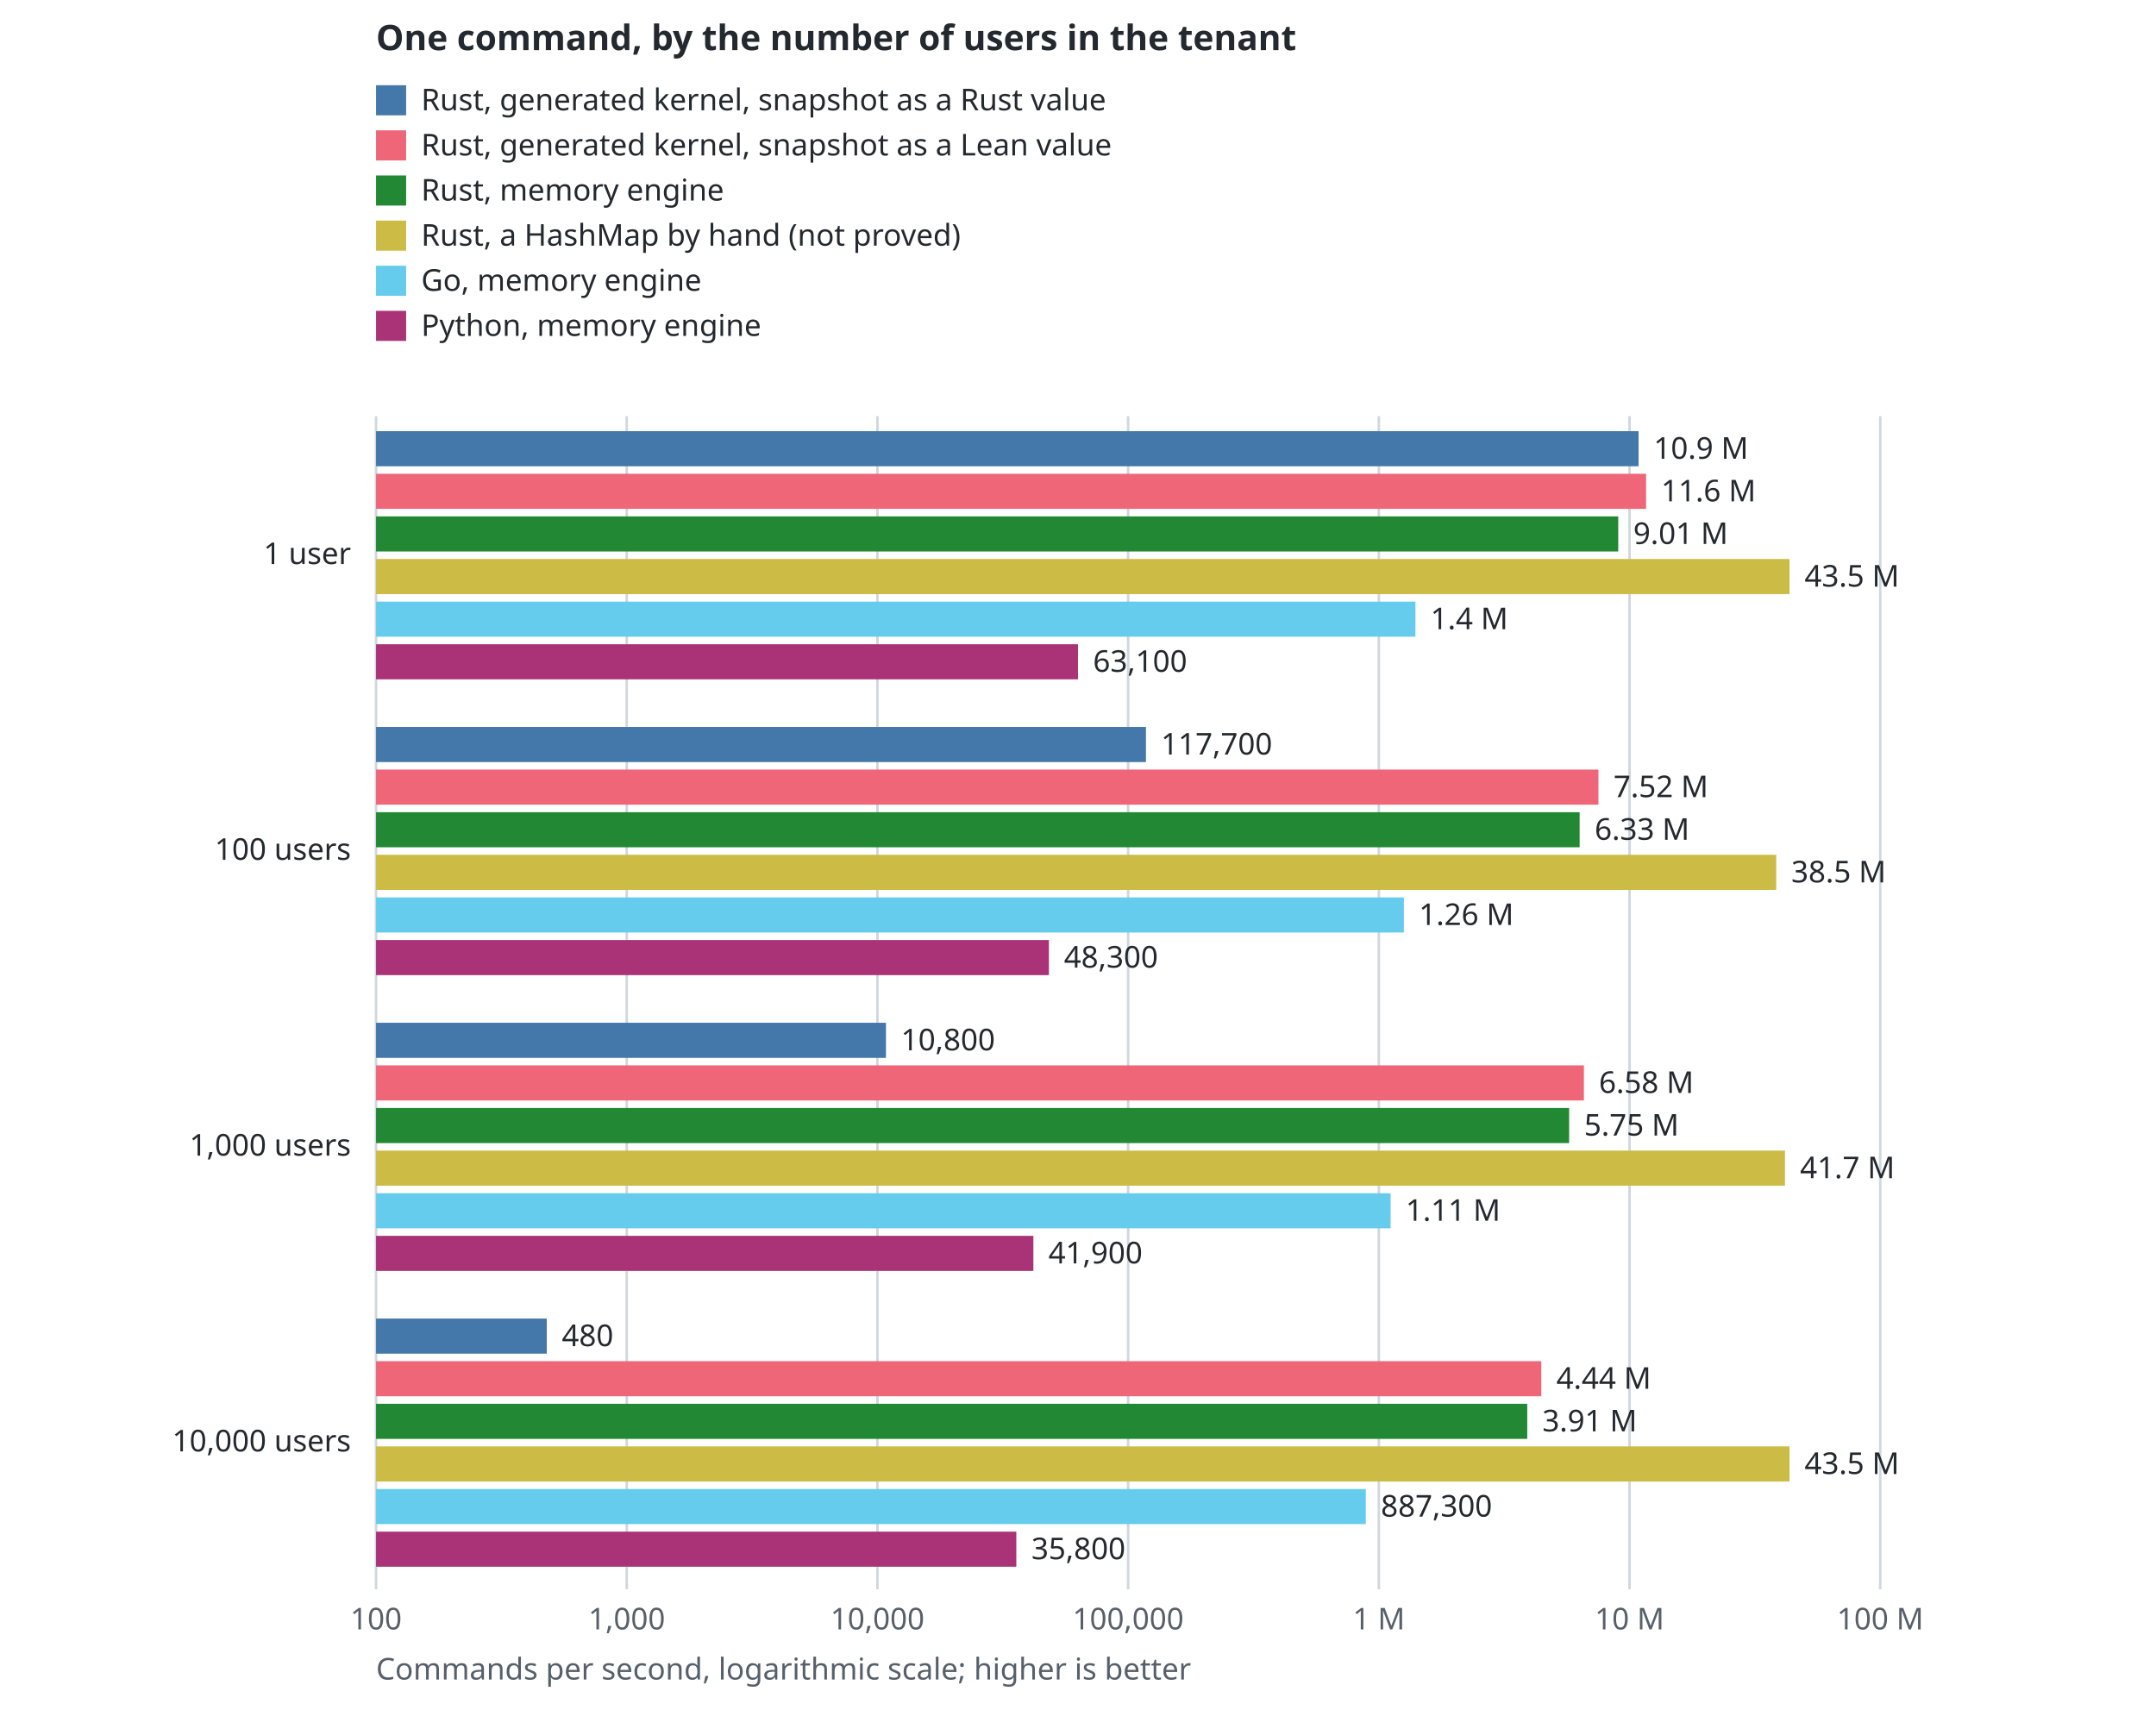
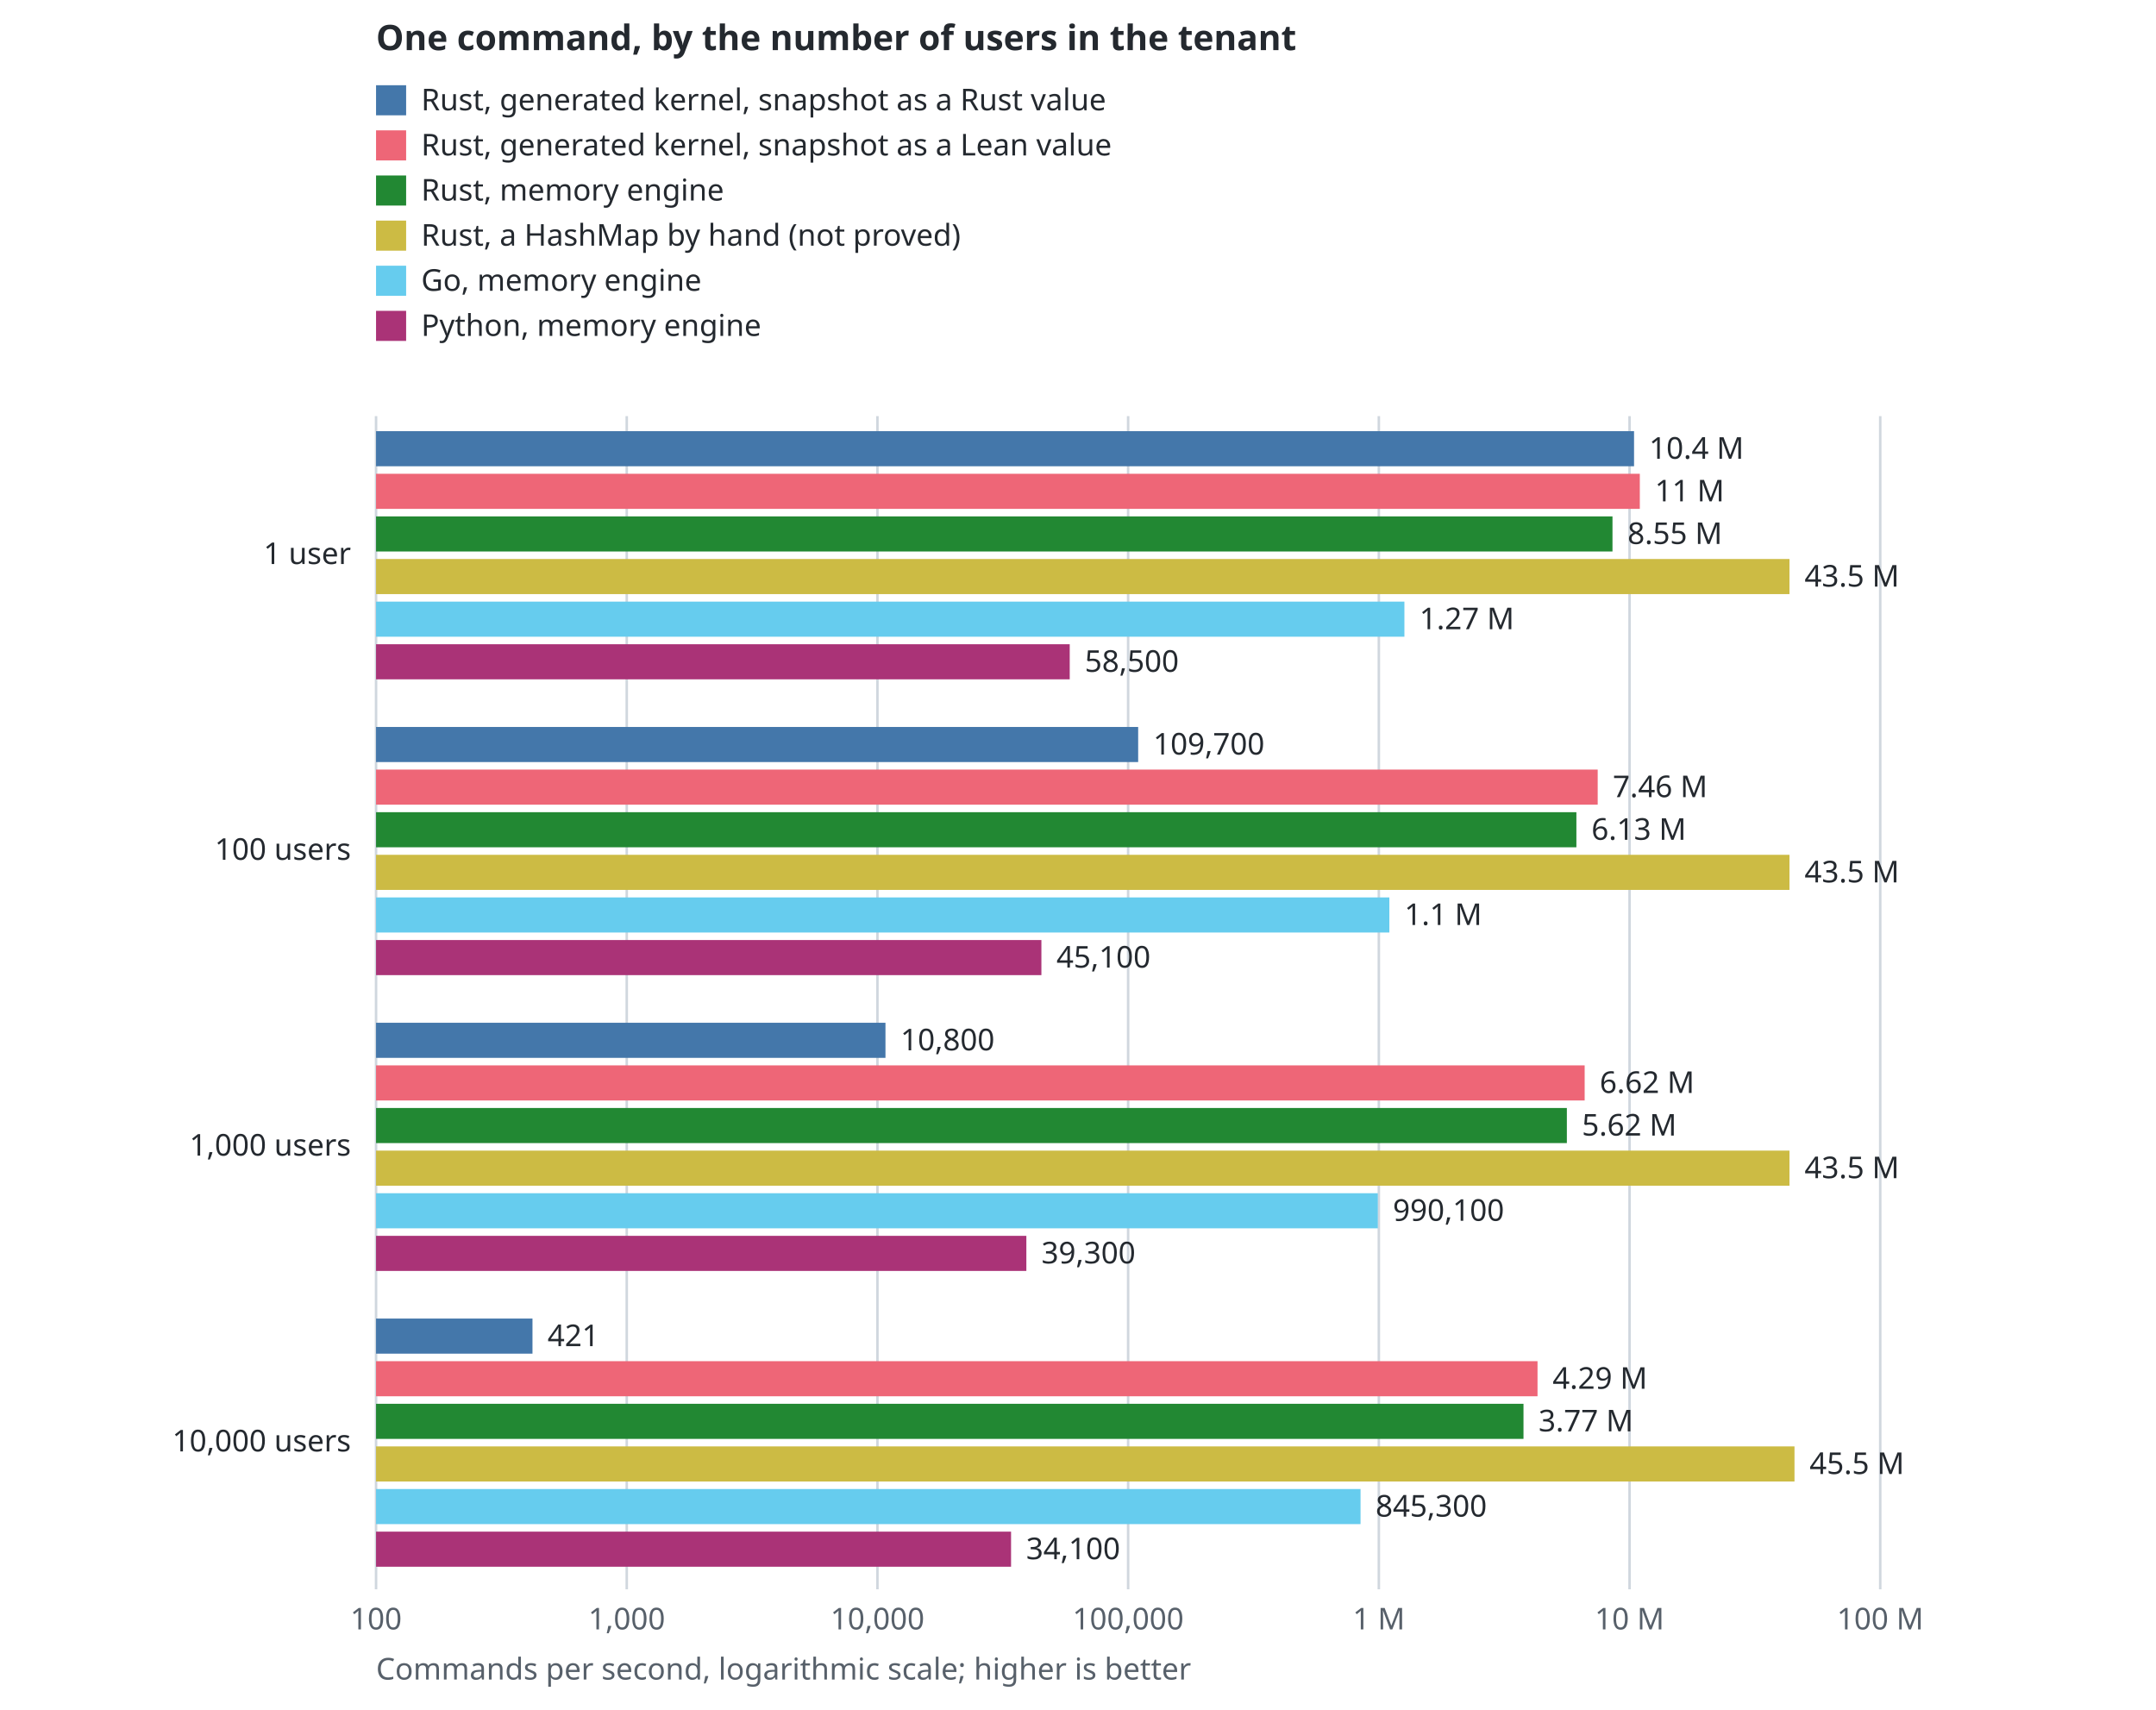
<svg xmlns="http://www.w3.org/2000/svg" viewBox="0 0 860 682" width="860" height="682" role="img">
  <style>text{font-family:system-ui,sans-serif;font-size:12px;fill:#24292f}.title{font-size:14px;font-weight:600}.grid{stroke:#d0d7de}.axis{fill:#57606a}@media(prefers-color-scheme:dark){text{fill:#e6edf3}.grid{stroke:#30363d}.axis{fill:#8b949e}}</style>
  <text class="title" x="150" y="20">One command, by the number of users in the tenant</text>
  <rect x="150" y="34" width="12" height="12" fill="#4477aa" />
  <text x="168" y="44">Rust, generated kernel, snapshot as a Rust value</text>
  <rect x="150" y="52" width="12" height="12" fill="#ee6677" />
  <text x="168" y="62">Rust, generated kernel, snapshot as a Lean value</text>
  <rect x="150" y="70" width="12" height="12" fill="#228833" />
  <text x="168" y="80">Rust, memory engine</text>
  <rect x="150" y="88" width="12" height="12" fill="#ccbb44" />
  <text x="168" y="98">Rust, a HashMap by hand (not proved)</text>
  <rect x="150" y="106" width="12" height="12" fill="#66ccee" />
  <text x="168" y="116">Go, memory engine</text>
  <rect x="150" y="124" width="12" height="12" fill="#aa3377" />
  <text x="168" y="134">Python, memory engine</text>
  <line class="grid" x1="150.0" y1="166" x2="150.0" y2="634" />
  <text class="axis" x="150.0" y="650" text-anchor="middle">100</text>
  <line class="grid" x1="250.0" y1="166" x2="250.0" y2="634" />
  <text class="axis" x="250.0" y="650" text-anchor="middle">1,000</text>
  <line class="grid" x1="350.0" y1="166" x2="350.0" y2="634" />
  <text class="axis" x="350.0" y="650" text-anchor="middle">10,000</text>
  <line class="grid" x1="450.0" y1="166" x2="450.0" y2="634" />
  <text class="axis" x="450.0" y="650" text-anchor="middle">100,000</text>
  <line class="grid" x1="550.0" y1="166" x2="550.0" y2="634" />
  <text class="axis" x="550.0" y="650" text-anchor="middle">1 M</text>
  <line class="grid" x1="650.0" y1="166" x2="650.0" y2="634" />
  <text class="axis" x="650.0" y="650" text-anchor="middle">10 M</text>
  <line class="grid" x1="750.0" y1="166" x2="750.0" y2="634" />
  <text class="axis" x="750.0" y="650" text-anchor="middle">100 M</text>
  <text class="axis" x="150" y="670">Commands per second, logarithmic scale; higher is better</text>
-   <rect x="150" y="172" width="503.6" height="14" fill="#4477aa" />
-   <text x="659.6" y="183">10.9 M</text>
-   <rect x="150" y="189" width="506.6" height="14" fill="#ee6677" />
-   <text x="662.6" y="200">11.6 M</text>
-   <rect x="150" y="206" width="495.5" height="14" fill="#228833" />
-   <text x="651.5" y="217">9.01 M</text>
+   <rect x="150" y="172" width="501.8" height="14" fill="#4477aa" />
+   <text x="657.8" y="183">10.4 M</text>
+   <rect x="150" y="189" width="504.1" height="14" fill="#ee6677" />
+   <text x="660.1" y="200">11 M</text>
+   <rect x="150" y="206" width="493.2" height="14" fill="#228833" />
+   <text x="649.2" y="217">8.55 M</text>
  <rect x="150" y="223" width="563.8" height="14" fill="#ccbb44" />
  <text x="719.8" y="234">43.5 M</text>
-   <rect x="150" y="240" width="414.6" height="14" fill="#66ccee" />
-   <text x="570.6" y="251">1.4 M</text>
-   <rect x="150" y="257" width="280.0" height="14" fill="#aa3377" />
-   <text x="436.0" y="268">63,100</text>
+   <rect x="150" y="240" width="410.2" height="14" fill="#66ccee" />
+   <text x="566.2" y="251">1.27 M</text>
+   <rect x="150" y="257" width="276.7" height="14" fill="#aa3377" />
+   <text x="432.7" y="268">58,500</text>
  <text x="140" y="225" text-anchor="end">1 user</text>
-   <rect x="150" y="290" width="307.1" height="14" fill="#4477aa" />
-   <text x="463.1" y="301">117,700</text>
-   <rect x="150" y="307" width="487.6" height="14" fill="#ee6677" />
-   <text x="643.6" y="318">7.52 M</text>
-   <rect x="150" y="324" width="480.1" height="14" fill="#228833" />
-   <text x="636.1" y="335">6.33 M</text>
-   <rect x="150" y="341" width="558.5" height="14" fill="#ccbb44" />
-   <text x="714.5" y="352">38.5 M</text>
-   <rect x="150" y="358" width="410.0" height="14" fill="#66ccee" />
-   <text x="566.0" y="369">1.26 M</text>
-   <rect x="150" y="375" width="268.4" height="14" fill="#aa3377" />
-   <text x="424.4" y="386">48,300</text>
+   <rect x="150" y="290" width="304.0" height="14" fill="#4477aa" />
+   <text x="460.0" y="301">109,700</text>
+   <rect x="150" y="307" width="487.3" height="14" fill="#ee6677" />
+   <text x="643.3" y="318">7.46 M</text>
+   <rect x="150" y="324" width="478.8" height="14" fill="#228833" />
+   <text x="634.8" y="335">6.13 M</text>
+   <rect x="150" y="341" width="563.8" height="14" fill="#ccbb44" />
+   <text x="719.8" y="352">43.5 M</text>
+   <rect x="150" y="358" width="404.2" height="14" fill="#66ccee" />
+   <text x="560.2" y="369">1.1 M</text>
+   <rect x="150" y="375" width="265.4" height="14" fill="#aa3377" />
+   <text x="421.4" y="386">45,100</text>
  <text x="140" y="343" text-anchor="end">100 users</text>
-   <rect x="150" y="408" width="203.4" height="14" fill="#4477aa" />
-   <text x="359.4" y="419">10,800</text>
-   <rect x="150" y="425" width="481.8" height="14" fill="#ee6677" />
-   <text x="637.8" y="436">6.58 M</text>
-   <rect x="150" y="442" width="475.9" height="14" fill="#228833" />
-   <text x="631.9" y="453">5.75 M</text>
-   <rect x="150" y="459" width="562.0" height="14" fill="#ccbb44" />
-   <text x="718.0" y="470">41.7 M</text>
-   <rect x="150" y="476" width="404.7" height="14" fill="#66ccee" />
-   <text x="560.7" y="487">1.11 M</text>
-   <rect x="150" y="493" width="262.2" height="14" fill="#aa3377" />
-   <text x="418.2" y="504">41,900</text>
+   <rect x="150" y="408" width="203.2" height="14" fill="#4477aa" />
+   <text x="359.2" y="419">10,800</text>
+   <rect x="150" y="425" width="482.1" height="14" fill="#ee6677" />
+   <text x="638.1" y="436">6.62 M</text>
+   <rect x="150" y="442" width="475.0" height="14" fill="#228833" />
+   <text x="631.0" y="453">5.62 M</text>
+   <rect x="150" y="459" width="563.8" height="14" fill="#ccbb44" />
+   <text x="719.8" y="470">43.5 M</text>
+   <rect x="150" y="476" width="399.6" height="14" fill="#66ccee" />
+   <text x="555.6" y="487">990,100</text>
+   <rect x="150" y="493" width="259.4" height="14" fill="#aa3377" />
+   <text x="415.4" y="504">39,300</text>
  <text x="140" y="461" text-anchor="end">1,000 users</text>
-   <rect x="150" y="526" width="68.1" height="14" fill="#4477aa" />
-   <text x="224.1" y="537">480</text>
-   <rect x="150" y="543" width="464.8" height="14" fill="#ee6677" />
-   <text x="620.8" y="554">4.44 M</text>
-   <rect x="150" y="560" width="459.2" height="14" fill="#228833" />
-   <text x="615.2" y="571">3.91 M</text>
-   <rect x="150" y="577" width="563.8" height="14" fill="#ccbb44" />
-   <text x="719.8" y="588">43.5 M</text>
-   <rect x="150" y="594" width="394.8" height="14" fill="#66ccee" />
-   <text x="550.8" y="605">887,300</text>
-   <rect x="150" y="611" width="255.4" height="14" fill="#aa3377" />
-   <text x="411.4" y="622">35,800</text>
+   <rect x="150" y="526" width="62.4" height="14" fill="#4477aa" />
+   <text x="218.4" y="537">421</text>
+   <rect x="150" y="543" width="463.3" height="14" fill="#ee6677" />
+   <text x="619.3" y="554">4.29 M</text>
+   <rect x="150" y="560" width="457.7" height="14" fill="#228833" />
+   <text x="613.7" y="571">3.77 M</text>
+   <rect x="150" y="577" width="565.8" height="14" fill="#ccbb44" />
+   <text x="721.8" y="588">45.5 M</text>
+   <rect x="150" y="594" width="392.7" height="14" fill="#66ccee" />
+   <text x="548.7" y="605">845,300</text>
+   <rect x="150" y="611" width="253.3" height="14" fill="#aa3377" />
+   <text x="409.3" y="622">34,100</text>
  <text x="140" y="579" text-anchor="end">10,000 users</text>
</svg>
